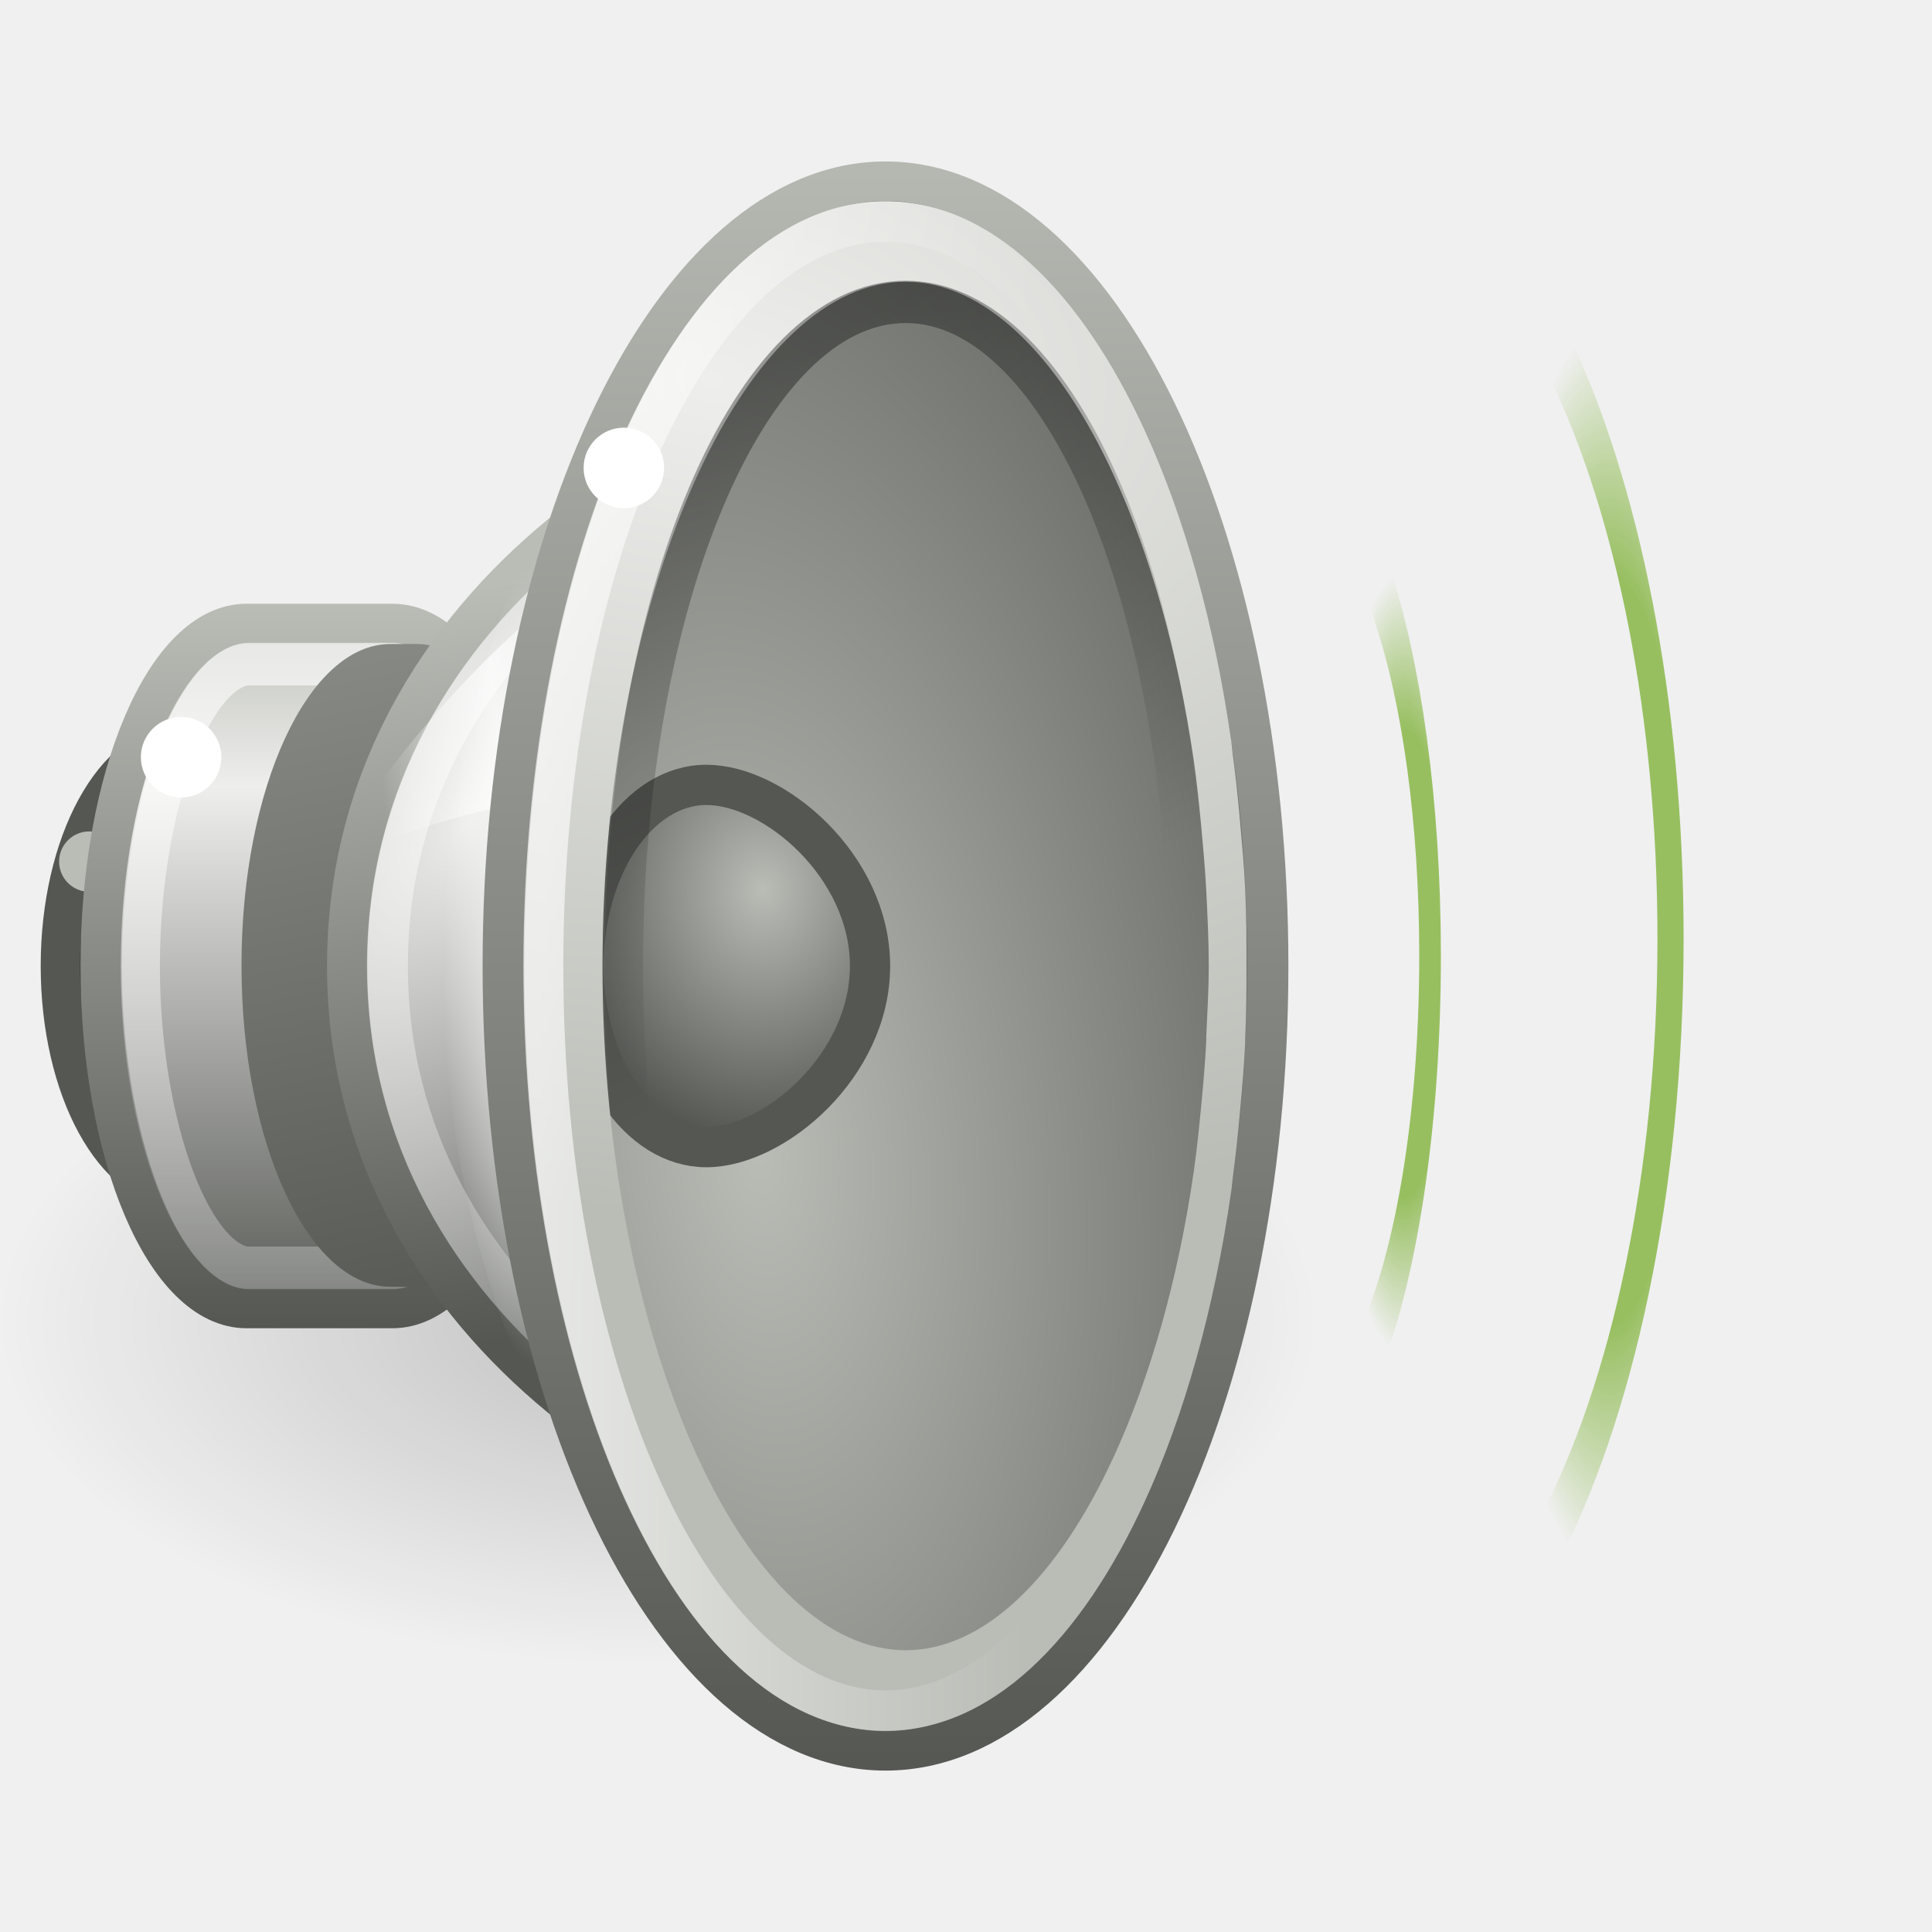
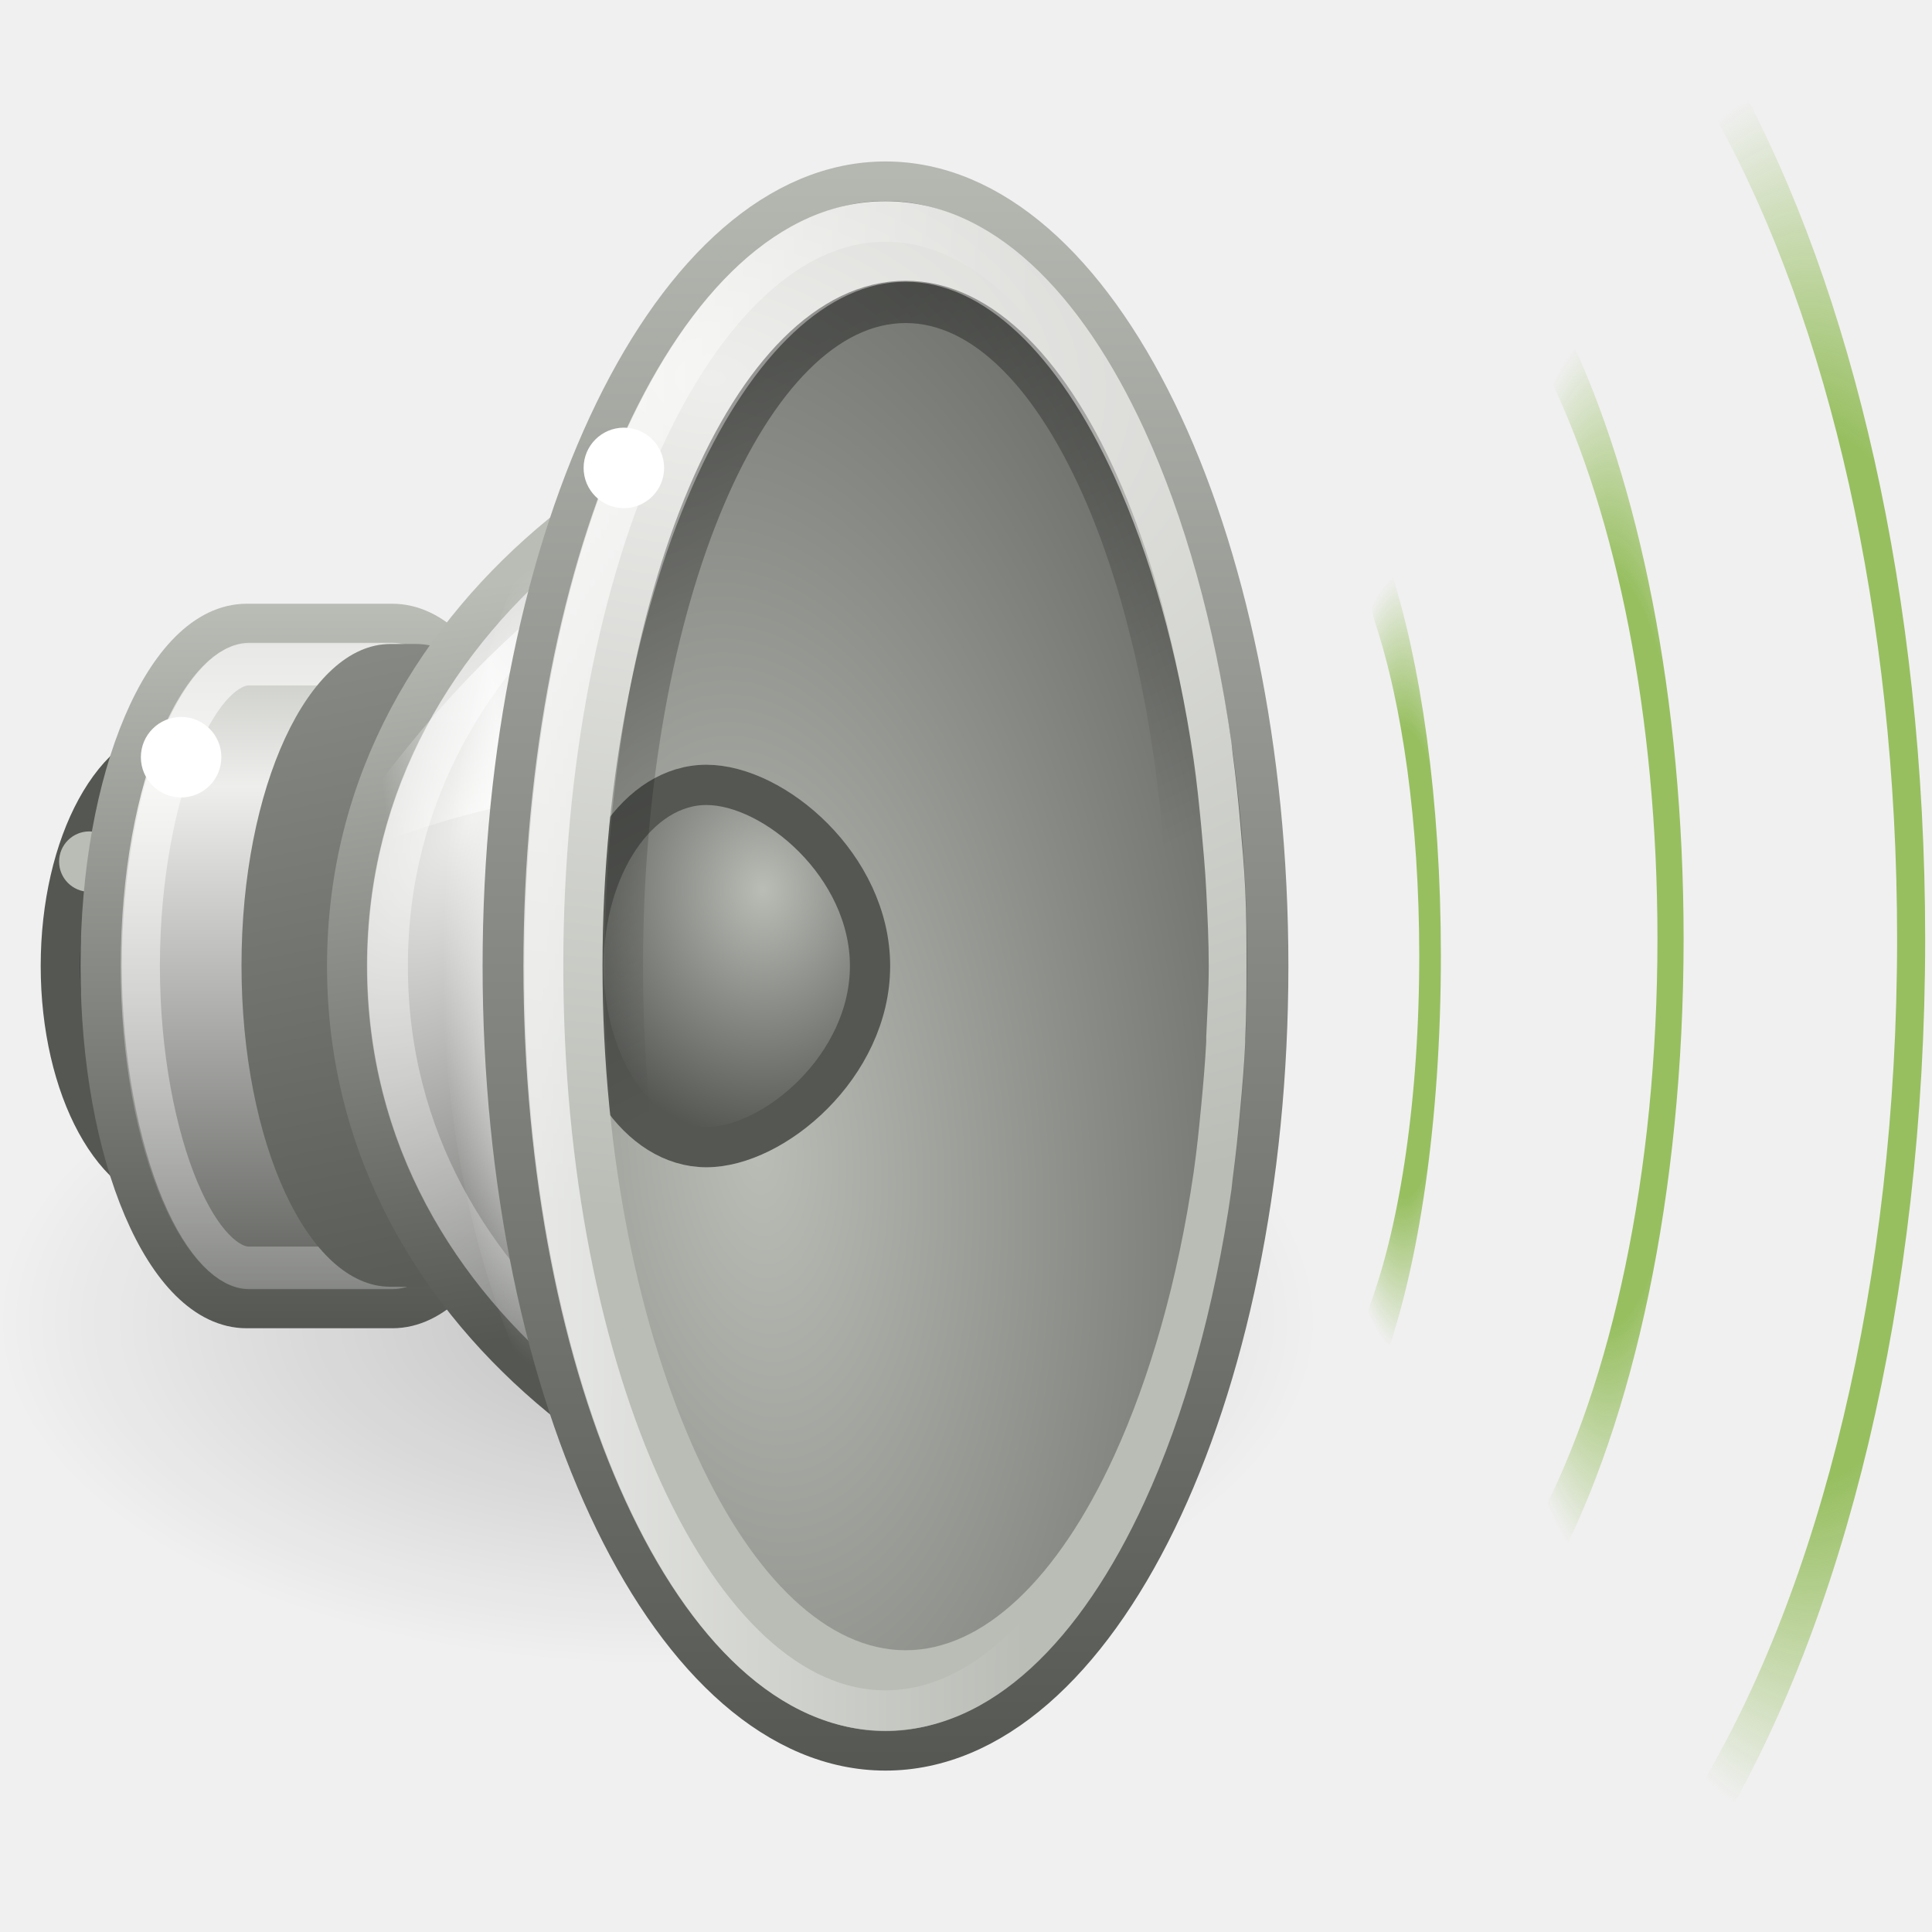
- <svg xmlns="http://www.w3.org/2000/svg" xmlns:xlink="http://www.w3.org/1999/xlink" width="48px" height="48px" id="svg7494">
+ <svg xmlns="http://www.w3.org/2000/svg" xmlns:xlink="http://www.w3.org/1999/xlink" width="48px" height="48px" id="svg7494" version="1.1">
  <defs id="defs7496">
+     <linearGradient id="linearGradient8646">
+       <stop id="stop8648" offset="0" style="stop-color:#97bf60;stop-opacity:1" />
+       <stop style="stop-color:#97bf60;stop-opacity:1" offset="0.6" id="stop8650" />
+       <stop id="stop8652" offset="1" style="stop-color:#97bf60;stop-opacity:0" />
+     </linearGradient>
    <linearGradient id="linearGradient7277">
      <stop id="stop7279" offset="0" style="stop-color:#97bf60;stop-opacity:1" />
      <stop style="stop-color:#97bf60;stop-opacity:1" offset="0.6" id="stop7281" />
      <stop id="stop7283" offset="1" style="stop-color:#97bf60;stop-opacity:0" />
    </linearGradient>
    <radialGradient xlink:href="#linearGradient7277" id="radialGradient6984" cx="60.641" cy="22.656" fx="60.641" fy="22.656" r="2.619" gradientTransform="matrix(2.145453,0,0,3.019163,-69.461,-45.74667)" gradientUnits="userSpaceOnUse" />
    <linearGradient id="linearGradient7269">
      <stop id="stop7271" offset="0" style="stop-color:#97bf60;stop-opacity:1" />
      <stop style="stop-color:#97bf60;stop-opacity:1" offset="0.6" id="stop7273" />
      <stop id="stop7275" offset="1" style="stop-color:#97bf60;stop-opacity:0" />
    </linearGradient>
    <radialGradient xlink:href="#linearGradient7269" id="radialGradient6976" cx="70.531" cy="22.734" fx="70.531" fy="22.734" r="3.598" gradientTransform="matrix(1.808712,0,0,3.523427,-57.03945,-57.36854)" gradientUnits="userSpaceOnUse" />
    <linearGradient id="linearGradient6700">
      <stop style="stop-color:#ffffff;stop-opacity:1;" offset="0" id="stop6702" />
      <stop style="stop-color:#ffffff;stop-opacity:0;" offset="1" id="stop6704" />
    </linearGradient>
    <linearGradient xlink:href="#linearGradient6700" id="linearGradient6706" x1="17.5" y1="25.587" x2="28.555" y2="25.699" gradientUnits="userSpaceOnUse" />
    <linearGradient id="linearGradient6628">
      <stop style="stop-color:#000000;stop-opacity:1;" offset="0" id="stop6630" />
      <stop style="stop-color:#000000;stop-opacity:0;" offset="1" id="stop6632" />
    </linearGradient>
    <linearGradient xlink:href="#linearGradient6628" id="linearGradient6634" x1="23.238" y1="12.159" x2="29.893" y2="26.354" gradientUnits="userSpaceOnUse" />
    <linearGradient id="linearGradient6607">
      <stop style="stop-color:#eeeeec;stop-opacity:1" offset="0" id="stop6609" />
      <stop style="stop-color:#babdb6;stop-opacity:1" offset="1" id="stop6611" />
    </linearGradient>
    <radialGradient xlink:href="#linearGradient6607" id="radialGradient6625" gradientUnits="userSpaceOnUse" gradientTransform="matrix(3.98663,0.1169977,0,-2.530036,-104.627,112.7434)" cx="30.685" cy="42.261" fx="30.685" fy="42.261" r="8.228" />
    <linearGradient id="linearGradient6589">
      <stop style="stop-color:#babdb6;stop-opacity:1" offset="0" id="stop6591" />
      <stop style="stop-color:#555753;stop-opacity:1" offset="1" id="stop6593" />
    </linearGradient>
    <radialGradient xlink:href="#linearGradient6589" id="radialGradient6603" cx="20.884" cy="20.434" fx="20.884" fy="20.434" r="4" gradientTransform="matrix(1.309394,0,0,1.560493,-8.388851,-9.784483)" gradientUnits="userSpaceOnUse" />
    <linearGradient id="linearGradient6643">
      <stop style="stop-color:#555753;stop-opacity:1" offset="0" id="stop6645" />
      <stop style="stop-color:#d3d7cf;stop-opacity:1" offset="1" id="stop6647" />
    </linearGradient>
    <linearGradient xlink:href="#linearGradient6643" id="linearGradient6801" gradientUnits="userSpaceOnUse" x1="33.431" y1="45.052" x2="33.431" y2="0.31" />
    <linearGradient id="linearGradient6667">
      <stop id="stop6669" offset="0" style="stop-color:#babdb6;stop-opacity:1" />
      <stop id="stop6671" offset="1" style="stop-color:#555753;stop-opacity:1" />
    </linearGradient>
    <radialGradient xlink:href="#linearGradient6667" id="radialGradient6595" cx="23.165" cy="30.233" fx="23.165" fy="30.233" r="8.189" gradientTransform="matrix(1.734627,-0.1698771,0.327755,3.617523,-27.42934,-73.69679)" gradientUnits="userSpaceOnUse" />
    <linearGradient id="linearGradient6573">
      <stop style="stop-color:#ffffff;stop-opacity:1;" offset="0" id="stop6575" />
      <stop style="stop-color:#ffffff;stop-opacity:0;" offset="1" id="stop6577" />
    </linearGradient>
    <linearGradient xlink:href="#linearGradient6573" id="linearGradient6579" x1="12.198" y1="9.26" x2="12.198" y2="47.497" gradientUnits="userSpaceOnUse" />
    <linearGradient id="linearGradient6379">
      <stop style="stop-color:white;stop-opacity:0;" offset="0" id="stop6381" />
      <stop id="stop21606" offset="0.5" style="stop-color:white;stop-opacity:1;" />
      <stop style="stop-color:white;stop-opacity:0;" offset="1" id="stop6383" />
    </linearGradient>
    <linearGradient xlink:href="#linearGradient6379" id="linearGradient6641" gradientUnits="userSpaceOnUse" x1="20.226" y1="20.334" x2="11.438" y2="21.75" gradientTransform="matrix(0.6666667,0,0,1,1.999787,-1)" />
    <linearGradient id="linearGradient6651">
      <stop style="stop-color:#ffffff;stop-opacity:1;" offset="0" id="stop6653" />
      <stop style="stop-color:#ffffff;stop-opacity:0;" offset="1" id="stop6655" />
    </linearGradient>
    <radialGradient xlink:href="#linearGradient6651" id="radialGradient6657" cx="23.987" cy="27.053" fx="23.987" fy="27.053" r="7.75" gradientTransform="matrix(-0.2432942,0,0,-1.254313,25.2214,61.87064)" gradientUnits="userSpaceOnUse" />
    <linearGradient id="linearGradient6627">
      <stop style="stop-color:#555753;stop-opacity:1" offset="0" id="stop6629" />
      <stop style="stop-color:#babdb6;stop-opacity:1" offset="1" id="stop6631" />
    </linearGradient>
    <linearGradient xlink:href="#linearGradient6627" id="linearGradient6545" x1="7.75" y1="33.047" x2="4.643" y2="12.064" gradientUnits="userSpaceOnUse" gradientTransform="matrix(0.9114584,0,0,0.8787879,2.700308,4.666654)" />
    <linearGradient id="linearGradient6633">
      <stop id="stop6635" offset="0" style="stop-color:#eeeeec;stop-opacity:1;" />
      <stop id="stop6637" offset="1" style="stop-color:#61635f;stop-opacity:1" />
    </linearGradient>
    <radialGradient xlink:href="#linearGradient6633" id="radialGradient6553" cx="9.32" cy="18.817" fx="9.32" fy="18.817" r="12.5" gradientTransform="matrix(0.7132478,0.5221478,-0.9280778,1.178489,22.51693,-6.7083)" gradientUnits="userSpaceOnUse" />
    <linearGradient id="linearGradient6546">
      <stop style="stop-color:#555753;stop-opacity:1;" offset="0" id="stop6548" />
      <stop style="stop-color:#888a85;stop-opacity:1" offset="1" id="stop6550" />
    </linearGradient>
    <linearGradient xlink:href="#linearGradient6546" id="linearGradient6558" gradientUnits="userSpaceOnUse" x1="80.693" y1="31.561" x2="77.125" y2="14" gradientTransform="translate(-70.00021,2)" />
    <linearGradient id="linearGradient6531">
      <stop style="stop-color:#ffffff;stop-opacity:1;" offset="0" id="stop6533" />
      <stop style="stop-color:#ffffff;stop-opacity:0;" offset="1" id="stop6535" />
    </linearGradient>
    <linearGradient xlink:href="#linearGradient6531" id="linearGradient6537" x1="3.845" y1="15.561" x2="3.845" y2="39.884" gradientUnits="userSpaceOnUse" />
    <linearGradient id="linearGradient5533">
      <stop style="stop-color:#555753;stop-opacity:1" offset="0" id="stop5535" />
      <stop style="stop-color:#babdb6;stop-opacity:1" offset="1" id="stop5537" />
    </linearGradient>
    <linearGradient xlink:href="#linearGradient5533" id="linearGradient5547" gradientUnits="userSpaceOnUse" x1="80.062" y1="14" x2="80.062" y2="-4.009" gradientTransform="matrix(0.90625,0,0,1,-65.92209,19)" />
    <linearGradient id="linearGradient2793">
      <stop style="stop-color:#babdb6;stop-opacity:1;" offset="0" id="stop2795" />
      <stop id="stop2801" offset="0.253" style="stop-color:#eeeeec;stop-opacity:1;" />
      <stop style="stop-color:#555753;stop-opacity:1" offset="1" id="stop2797" />
    </linearGradient>
    <linearGradient xlink:href="#linearGradient2793" id="linearGradient5545" gradientUnits="userSpaceOnUse" x1="78.5" y1="-4.007" x2="78.5" y2="14.001" gradientTransform="matrix(0.90625,0,0,1,-65.92209,19)" />
    <linearGradient id="linearGradient17123">
      <stop style="stop-color:black;stop-opacity:1;" offset="0" id="stop17125" />
      <stop style="stop-color:black;stop-opacity:0;" offset="1" id="stop17127" />
    </linearGradient>
    <radialGradient xlink:href="#linearGradient17123" id="radialGradient7118" gradientUnits="userSpaceOnUse" gradientTransform="matrix(1,0,0,0.330579,0,24.67693)" cx="11.402" cy="36.863" fx="11.402" fy="36.863" r="10.695" />
+     <radialGradient xlink:href="#linearGradient6958" id="radialGradient6964" cx="72.496" cy="22.844" fx="72.496" fy="22.844" r="4.82" gradientTransform="matrix(2.699942,0,0,3.571388,-122.4685,-58.74013)" gradientUnits="userSpaceOnUse" />
+     <linearGradient id="linearGradient6958">
+       <stop style="stop-color:#729fcf;stop-opacity:1;" offset="0" id="stop6960" />
+       <stop id="stop6966" offset="0.6" style="stop-color:#729fcf;stop-opacity:1;" />
+       <stop style="stop-color:#729fcf;stop-opacity:0;" offset="1" id="stop6962" />
+     </linearGradient>
+     <radialGradient xlink:href="#linearGradient8646" id="radialGradient6968" gradientUnits="userSpaceOnUse" gradientTransform="matrix(2.699942,0,0,3.682843,-122.4685,-61.28619)" cx="72.496" cy="22.844" fx="72.496" fy="22.844" r="4.82" />
  </defs>
  <g id="layer1">
    <path style="opacity:0.2;fill:url(#radialGradient7118);fill-opacity:1;stroke:none;stroke-width:1;stroke-linecap:round;stroke-linejoin:round;stroke-miterlimit:4;stroke-dasharray:none;stroke-dashoffset:1.2;stroke-opacity:1;display:inline" id="path16236" d="M 22.097,36.863 A 10.695,3.536 0 1 1 0.707,36.863 A 10.695,3.536 0 1 1 22.097,36.863 z" transform="matrix(1.536591,0,0,2.419973,-1.172533,-56.38486)" />
    <path style="fill:#2e3436;fill-opacity:1;stroke:#555753;stroke-width:1.303;stroke-linecap:round;stroke-linejoin:miter;stroke-miterlimit:4;stroke-dasharray:none;stroke-dashoffset:0;stroke-opacity:1;display:inline" id="path5330" d="M 8,25 A 4,7 0 1 1 0,25 A 4,7 0 1 1 8,25 z" transform="matrix(0.75,0,0,0.7857143,1.499787,4.357156)" />
    <path style="opacity:1;fill:#babdb6;fill-opacity:1;stroke:none;stroke-width:1;stroke-linecap:round;stroke-linejoin:round;stroke-miterlimit:4;stroke-dasharray:none;stroke-dashoffset:1.2;stroke-opacity:1;display:inline" id="path6659" d="M 4.5,20.75 A 0.75,0.75 0 1 1 3,20.75 A 0.75,0.75 0 1 1 4.5,20.75 z" transform="translate(-1.531463,0.6562497)" />
    <path style="fill:url(#linearGradient5545);fill-opacity:1;stroke:url(#linearGradient5547);stroke-width:1;stroke-linecap:round;stroke-linejoin:miter;stroke-miterlimit:4;stroke-dasharray:none;stroke-dashoffset:0;stroke-opacity:1;display:inline" d="M 6.125,15.5 C 4.124,15.5 2.5,19.308 2.5,24 C 2.5,28.692 4.124,32.5 6.125,32.5 L 9.75,32.5 C 11.751,32.5 13.375,28.692 13.375,24 C 13.375,19.308 11.751,15.5 9.75,15.5 L 6.125,15.5 z" id="path2766" />
    <path style="opacity:0.6;fill:none;fill-opacity:1;stroke:url(#linearGradient6537);stroke-width:1.058;stroke-linecap:round;stroke-linejoin:miter;stroke-miterlimit:4;stroke-dasharray:none;stroke-dashoffset:0;stroke-opacity:1;display:inline" id="path5556" d="M 5.5,14.5 C 4.974,14.5 4.234,15.046 3.594,16.406 C 2.954,17.767 2.5,19.782 2.5,22 C 2.5,24.218 2.954,26.233 3.594,27.594 C 4.234,28.954 4.974,29.5 5.5,29.5 L 9.5,29.5 C 10.026,29.5 10.766,28.954 11.406,27.594 C 12.046,26.233 12.5,24.218 12.5,22 C 12.5,19.782 12.046,17.767 11.406,16.406 C 10.766,15.046 10.026,14.5 9.5,14.5 L 5.5,14.5 z" transform="matrix(0.89375,0,0,1,1.265412,2)" />
    <path style="opacity:1;fill:url(#linearGradient6558);fill-opacity:1;stroke:none;stroke-width:1;stroke-linecap:round;stroke-linejoin:miter;stroke-miterlimit:4;stroke-dasharray:none;stroke-dashoffset:0;stroke-opacity:1;display:inline" d="M 9.697,16 C 7.656,16 6,19.577 6,23.984 C 6,28.392 7.656,31.969 9.697,31.969 L 10.334,31.969 C 12.375,31.969 14.031,28.392 14.031,23.984 C 14.031,19.577 12.375,16 10.334,16 L 9.697,16 z" id="path6556" />
    <path style="fill:url(#radialGradient6553);fill-opacity:1;stroke:url(#linearGradient6545);stroke-width:1;stroke-linecap:round;stroke-linejoin:miter;stroke-miterlimit:4;stroke-dasharray:none;stroke-dashoffset:0;stroke-opacity:1;display:inline" d="M 8.625,24 C 8.625,33.227 17.812,38.5 23.5,38.5 C 27.437,38.5 30.5,32.004 30.5,24 C 30.5,15.996 27.437,9.5 23.5,9.5 C 17.812,9.5 8.625,14.773 8.625,24 z" id="path1871" />
    <path style="fill:url(#radialGradient6657);fill-opacity:1;stroke:none;stroke-width:0.878;stroke-linecap:round;stroke-linejoin:miter;stroke-miterlimit:4;stroke-dasharray:none;stroke-dashoffset:0;stroke-opacity:1;display:inline" id="path6649" d="M 33,27.938 A 7.75,16.562 0 1 1 17.5,27.938 A 7.75,16.562 0 1 1 33,27.938 z" transform="matrix(1.322581,0,0,1.026415,-12.14537,-4.675471)" />
    <path style="opacity:0.734;fill:url(#linearGradient6641);fill-opacity:1;fill-rule:evenodd;stroke:none;stroke-width:1px;stroke-linecap:butt;stroke-linejoin:miter;stroke-opacity:1;display:inline" d="M 16,13.375 C 13.416,14.77 10.541,17.571 8,21.5 C 10.699,20.374 13.491,19.54 16,19.75 L 16,13.375 z" id="path6639" />
    <path style="opacity:0.586;fill:none;fill-opacity:1;stroke:url(#linearGradient6579);stroke-width:1.127;stroke-linecap:round;stroke-linejoin:miter;stroke-miterlimit:4;stroke-dasharray:none;stroke-dashoffset:0;stroke-opacity:1;display:inline" id="path6567" d="M 22.812,6.5 C 20.017,6.5 16.088,7.933 12.969,10.594 C 9.849,13.254 7.5,17.074 7.5,22 C 7.5,26.926 9.849,30.746 12.969,33.406 C 16.088,36.067 20.017,37.5 22.812,37.5 C 24.395,37.5 26.045,36.056 27.344,33.25 C 28.642,30.444 29.5,26.429 29.5,22 C 29.5,17.571 28.642,13.556 27.344,10.75 C 26.045,7.944 24.395,6.5 22.812,6.5 z" transform="matrix(0.9034091,0,0,0.8709678,2.849219,4.838709)" />
    <path style="fill:url(#radialGradient6595);fill-opacity:1;stroke:url(#linearGradient6801);stroke-width:0.832;stroke-linecap:round;stroke-linejoin:miter;stroke-miterlimit:4;stroke-dasharray:none;stroke-dashoffset:0;stroke-opacity:1;display:inline" id="path1873" d="M 33,27.938 A 7.75,16.562 0 1 1 17.5,27.938 A 7.75,16.562 0 1 1 33,27.938 z" transform="matrix(1.225806,0,0,1.177358,-8.951807,-8.892453)" />
    <path style="fill:url(#radialGradient6603);fill-opacity:1;stroke:#555753;stroke-width:1;stroke-linecap:round;stroke-linejoin:miter;stroke-miterlimit:4;stroke-dashoffset:0;stroke-opacity:1;display:inline" d="M 21.616,24 C 21.616,26.484 19.233,28.5 17.55,28.5 C 15.866,28.5 14.5,26.484 14.5,24 C 14.5,21.516 15.866,19.5 17.55,19.5 C 19.233,19.5 21.616,21.516 21.616,24 z" id="path3672" />
    <path style="opacity:1;fill:url(#radialGradient6625);fill-opacity:1;stroke:none;stroke-width:0.903;stroke-linecap:round;stroke-linejoin:miter;stroke-miterlimit:4;stroke-dasharray:none;stroke-dashoffset:0;stroke-opacity:1;display:inline" d="M 22,5 C 19.367,5 17.142,7.25 15.562,10.688 C 13.983,14.125 13.031,18.83 13.031,24 C 13.031,29.17 13.983,33.875 15.562,37.312 C 17.142,40.75 19.367,43 22,43 C 24.632,43 26.858,40.75 28.437,37.312 C 29.424,35.164 30.174,32.501 30.594,29.562 C 30.607,29.47 30.612,29.375 30.625,29.281 C 30.701,28.714 30.761,28.15 30.812,27.562 C 30.863,27.016 30.91,26.469 30.937,25.906 C 30.939,25.875 30.936,25.844 30.937,25.812 C 30.965,25.217 30.969,24.612 30.969,24 C 30.969,23.356 30.968,22.72 30.937,22.094 C 30.911,21.537 30.86,20.979 30.812,20.438 C 30.761,19.85 30.701,19.286 30.625,18.719 C 30.611,18.624 30.608,18.532 30.594,18.438 C 30.174,15.499 29.424,12.836 28.437,10.688 C 26.858,7.25 24.632,5 22,5 z M 22.5,7 C 24.422,7 26.28,8.766 27.687,11.844 C 28.567,13.768 29.264,16.179 29.656,18.875 C 29.734,19.414 29.79,19.97 29.844,20.531 C 29.891,21.057 29.943,21.585 29.969,22.125 C 30,22.745 30.031,23.361 30.031,24 C 30.031,24.596 29.996,25.17 29.969,25.75 C 29.967,25.791 29.97,25.834 29.969,25.875 C 29.941,26.412 29.894,26.948 29.844,27.469 C 29.79,28.03 29.734,28.586 29.656,29.125 C 29.264,31.821 28.567,34.232 27.687,36.156 C 26.28,39.234 24.422,41 22.5,41 C 20.578,41 18.719,39.234 17.312,36.156 C 15.905,33.078 14.969,28.766 14.969,24 C 14.969,19.234 15.905,14.922 17.312,11.844 C 18.719,8.766 20.578,7 22.5,7 z" id="path6605" />
    <path style="opacity:0.366;fill:none;fill-opacity:1;stroke:url(#linearGradient6634);stroke-width:1.054;stroke-linecap:round;stroke-linejoin:miter;stroke-miterlimit:4;stroke-dasharray:none;stroke-dashoffset:0;stroke-opacity:1;display:inline" id="path6615" d="M 33,27.938 A 7.75,16.562 0 1 1 17.5,27.938 A 7.75,16.562 0 1 1 33,27.938 z" transform="matrix(0.9032258,0,0,0.9962264,-0.3066663,-3.832075)" />
    <path style="opacity:1;fill:#ffffff;fill-opacity:1;stroke:none;stroke-width:1;stroke-linecap:round;stroke-linejoin:round;stroke-miterlimit:4;stroke-dasharray:none;stroke-dashoffset:1.2;stroke-opacity:1;display:inline" id="path6661" d="M 21.5,13.5 A 1,1 0 1 1 19.5,13.5 A 1,1 0 1 1 21.5,13.5 z" transform="translate(-16.00021,5.3125)" />
    <path style="opacity:0.655;fill:none;fill-opacity:1;stroke:url(#linearGradient6706);stroke-width:0.903;stroke-linecap:round;stroke-linejoin:miter;stroke-miterlimit:4;stroke-dasharray:none;stroke-dashoffset:0;stroke-opacity:1;display:inline" id="path6698" d="M 33,27.938 A 7.75,16.562 0 1 1 17.5,27.938 A 7.75,16.562 0 1 1 33,27.938 z" transform="matrix(1.096775,0,0,1.116981,-5.693772,-7.20566)" />
    <path style="opacity:1;fill:#ffffff;fill-opacity:1;stroke:none;stroke-width:1;stroke-linecap:round;stroke-linejoin:round;stroke-miterlimit:4;stroke-dasharray:none;stroke-dashoffset:1.2;stroke-opacity:1;display:inline" id="path5501" d="M 21.5,13.5 A 1,1 0 1 1 19.5,13.5 A 1,1 0 1 1 21.5,13.5 z" transform="translate(-5.000213,-1.875)" />
    <g style="stroke:#97bf60;stroke-width:1;stroke-miterlimit:4;stroke-dasharray:none;display:inline" id="g27916" transform="matrix(0.5164697,0,0,1.224298,3.543239,-4.221456)">
      <path id="path21632" d="M 67.562,34.781 C 71.176,31.9 73.5,27.478 73.5,22.5 C 73.5,17.794 71.436,13.57 68.156,10.688" style="opacity:1;fill:none;fill-opacity:1;stroke:url(#radialGradient6976);stroke-width:1.258;stroke-linecap:round;stroke-linejoin:round;stroke-miterlimit:4;stroke-dasharray:none;stroke-dashoffset:1.2;stroke-opacity:1;display:inline" />
    </g>
    <g style="stroke:#97bf60;stroke-width:1;stroke-miterlimit:4;stroke-dasharray:none;display:inline" id="g28807" transform="matrix(0.3535062,0,0,1.224298,13.43546,-3.800606)">
      <path id="path27920" d="M 58.781,30.156 C 61.051,28.376 62.5,25.606 62.5,22.5 C 62.5,19.561 61.188,16.94 59.125,15.156" style="opacity:1;fill:none;fill-opacity:1;stroke:url(#radialGradient6984);stroke-width:1.52;stroke-linecap:round;stroke-linejoin:round;stroke-miterlimit:4;stroke-dasharray:none;stroke-dashoffset:1.2;stroke-opacity:1;display:inline" />
    </g>
+     <g style="display:inline;stroke:url(#radialGradient6964)" id="g26136" transform="matrix(0.5949393,0,0,1.224298,1.374015,-4.222162)">
+       <path id="path25249" d="M 69.031,40.188 C 74.191,36.021 77.5,29.643 77.5,22.5 77.5,15.735 74.54,9.664 69.844,5.5" style="display:inline;opacity:1;fill:none;fill-opacity:1;stroke:url(#radialGradient6968);stroke-width:1.172;stroke-linecap:round;stroke-linejoin:round;stroke-miterlimit:4;stroke-dasharray:none;stroke-dashoffset:1.2;stroke-opacity:1" />
+     </g>
  </g>
</svg>
